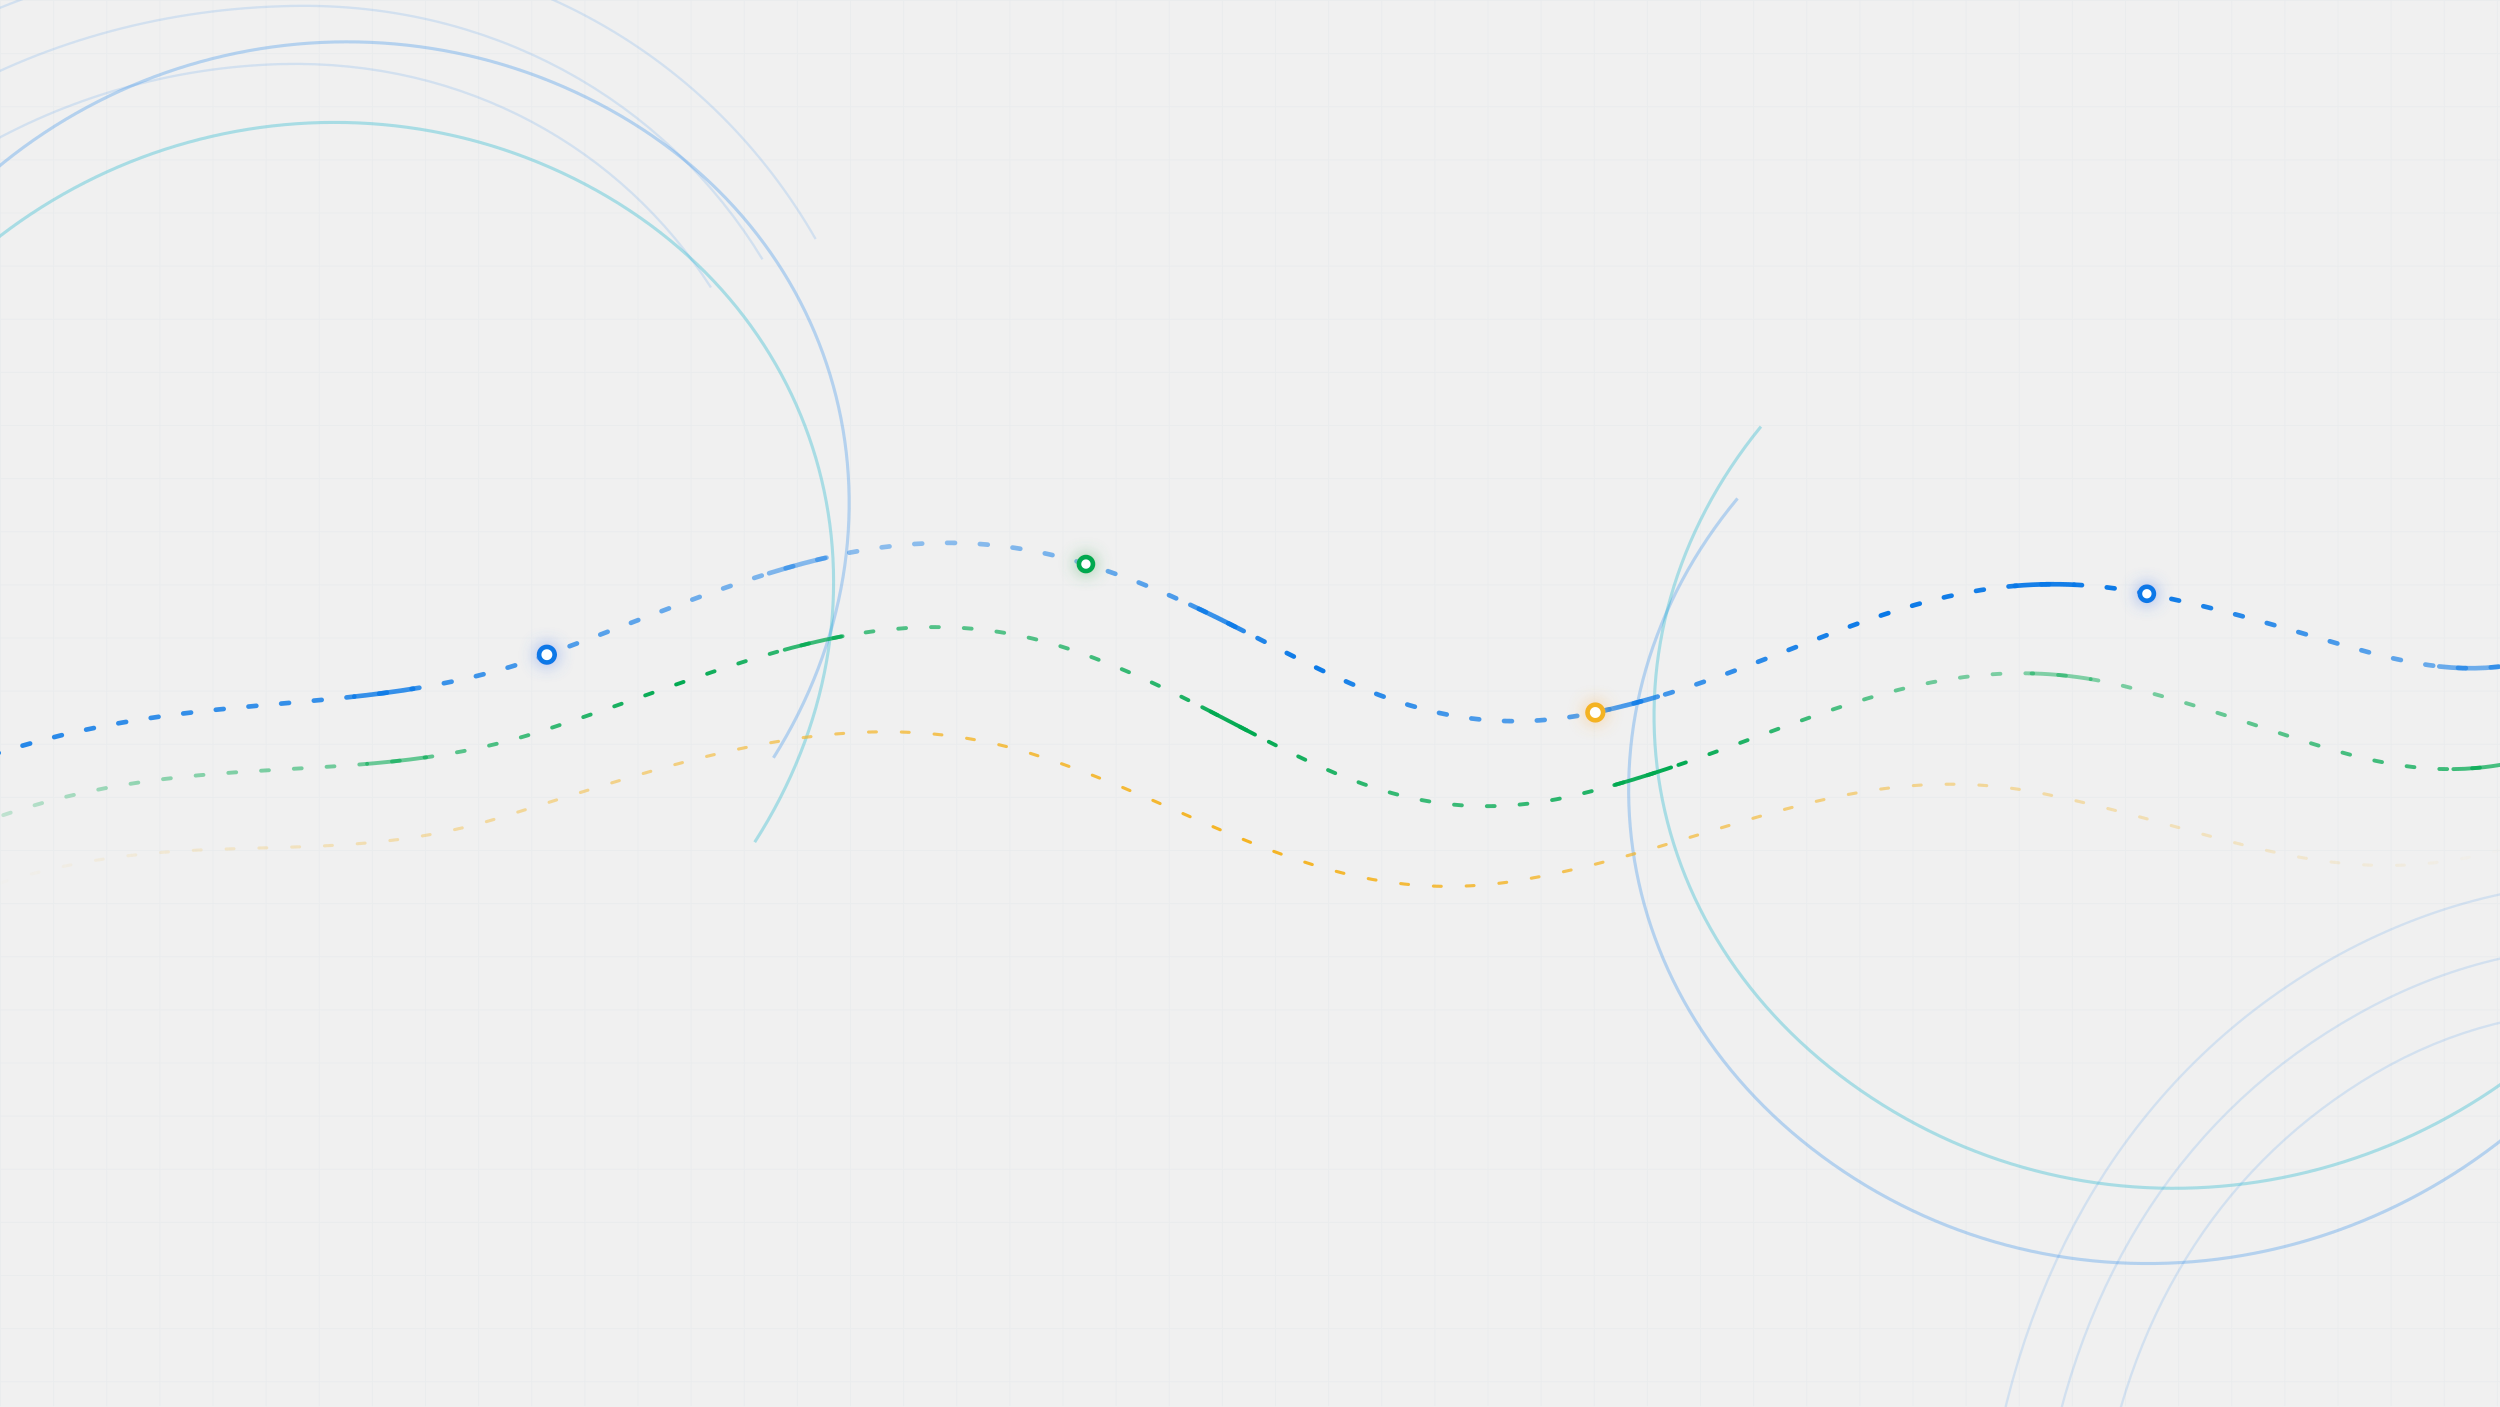
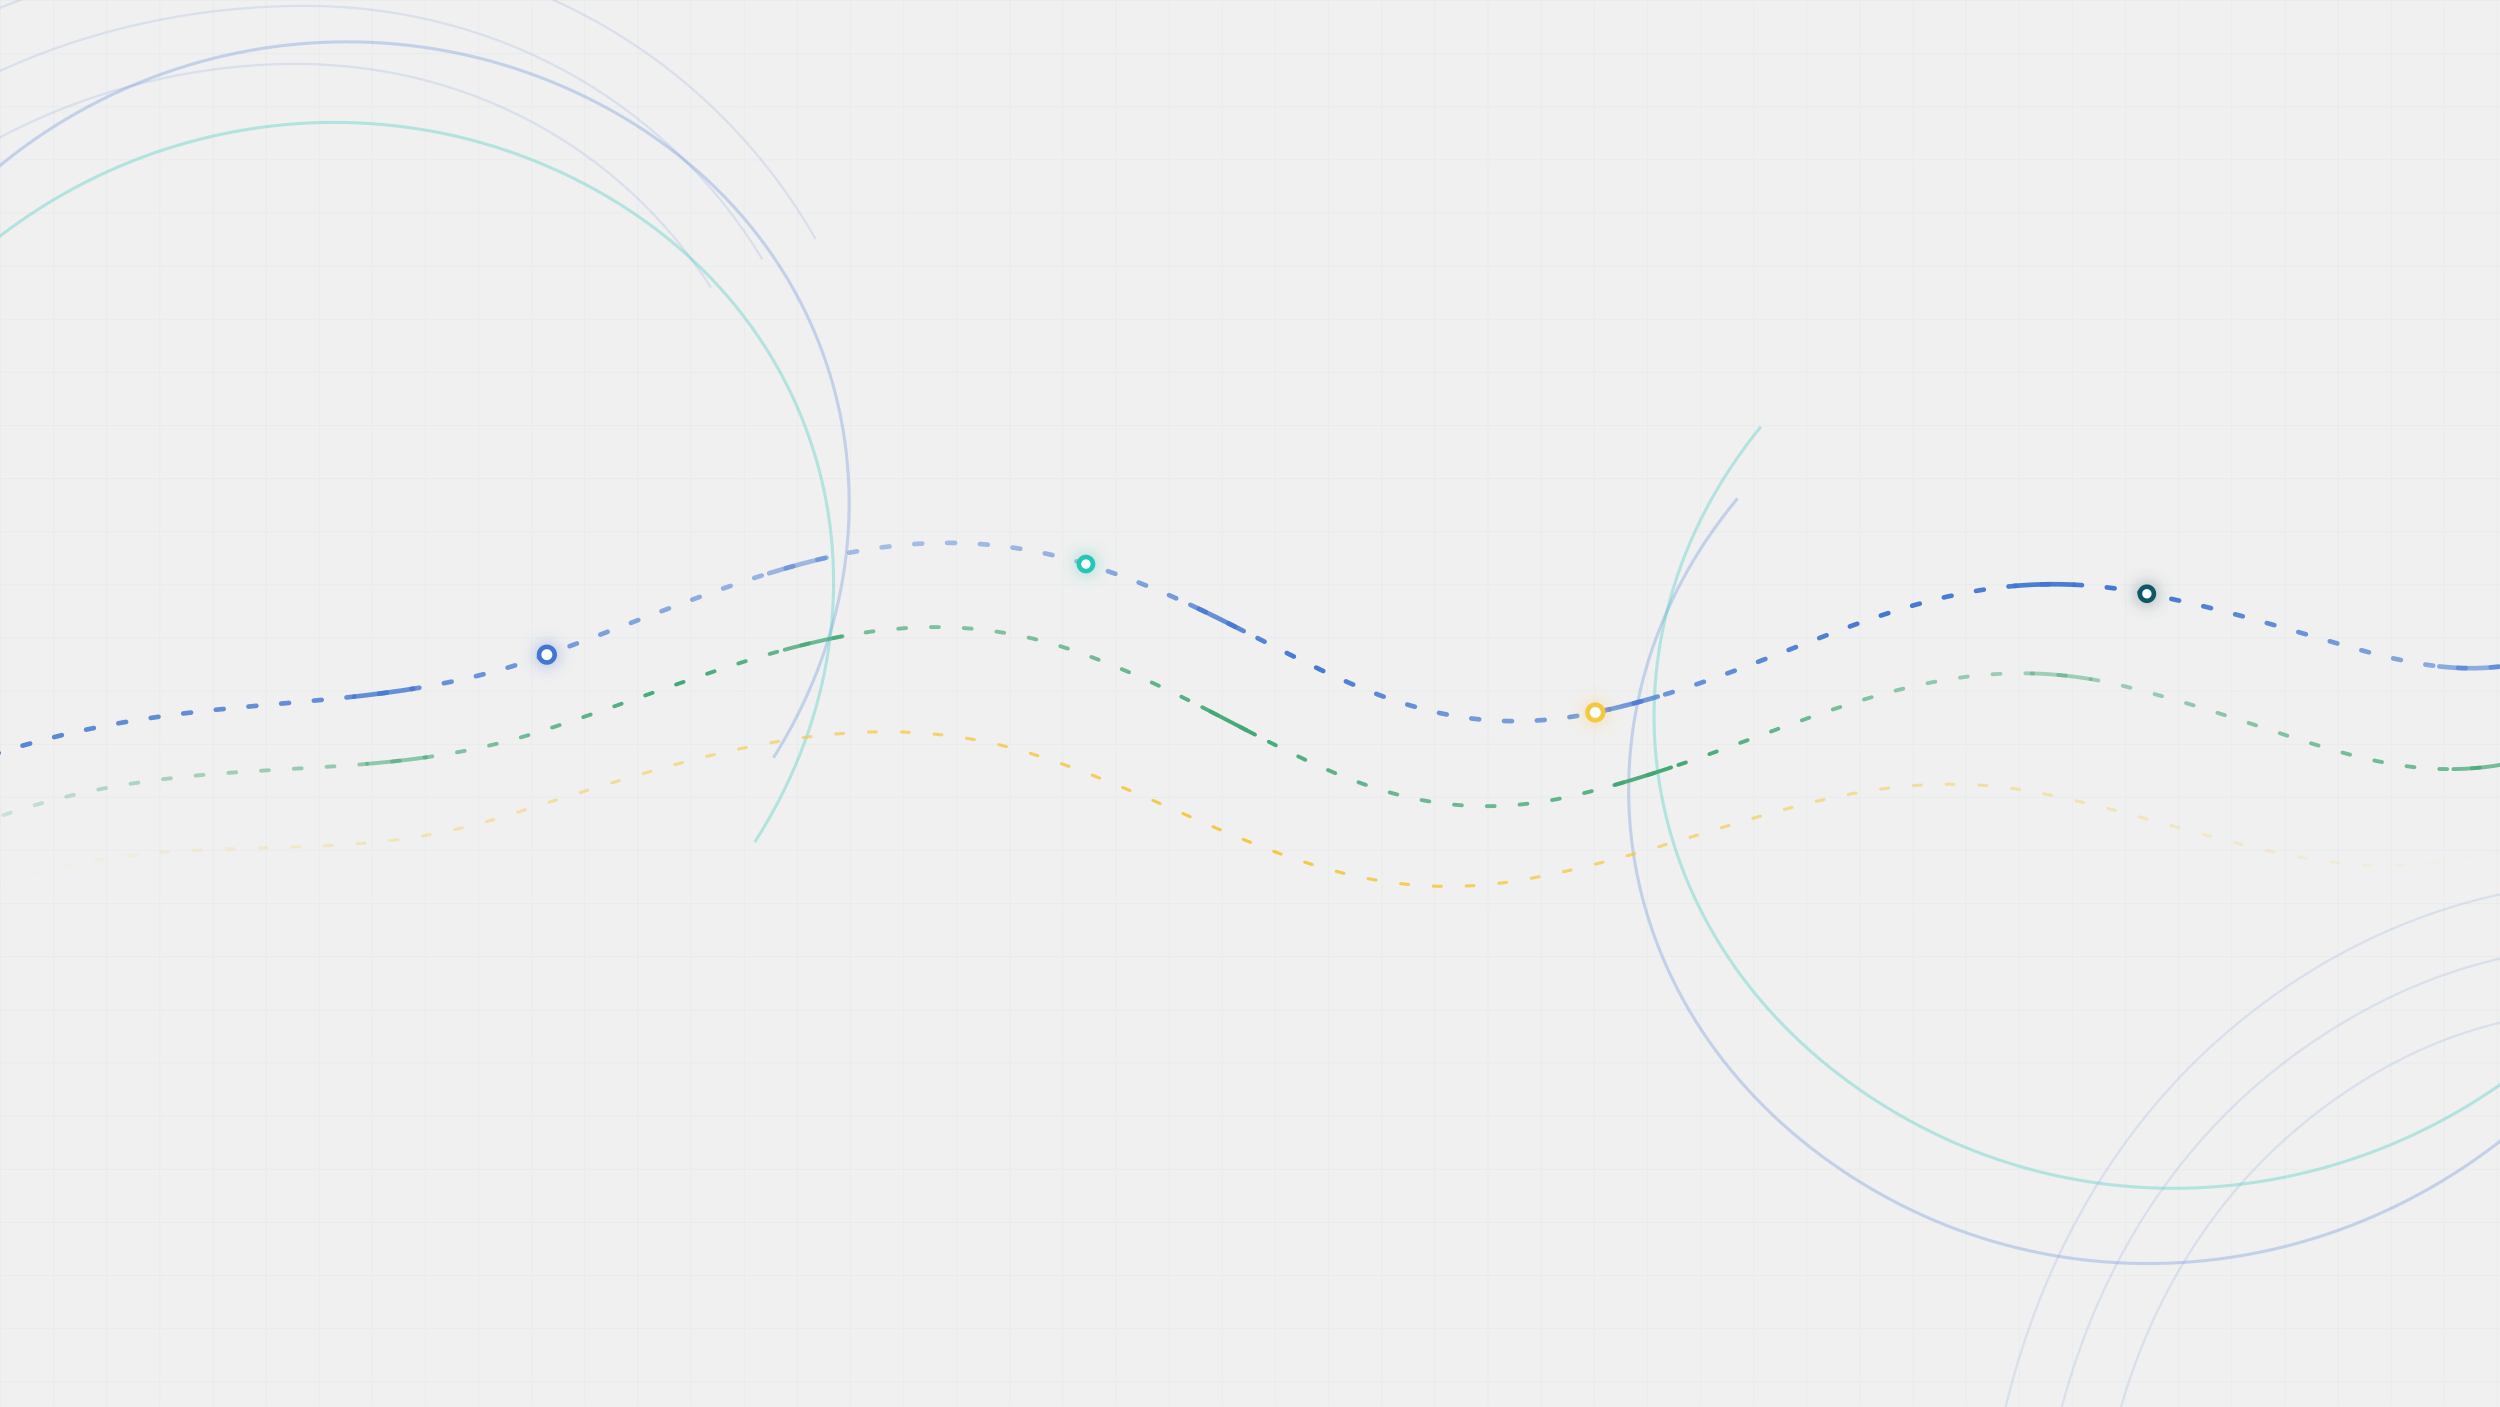
<svg xmlns="http://www.w3.org/2000/svg" viewBox="0 0 1600 900" fill="none" aria-hidden="true">
  <defs>
    <linearGradient id="track-blue" x1="0" y1="0" x2="1" y2="1">
-       <stop stop-color="#0878e7" stop-opacity=".12" />
-       <stop offset=".52" stop-color="#0878e7" />
-       <stop offset="1" stop-color="#0878e7" stop-opacity=".08" />
+       <stop stop-color="#4277d1" stop-opacity=".12" />
+       <stop offset=".52" stop-color="#4277d1" />
+       <stop offset="1" stop-color="#4277d1" stop-opacity=".08" />
    </linearGradient>
    <linearGradient id="track-teal" x1="0" y1="1" x2="1" y2="0">
-       <stop stop-color="#00a950" stop-opacity=".08" />
-       <stop offset=".5" stop-color="#00a950" />
-       <stop offset="1" stop-color="#00a950" stop-opacity=".08" />
+       <stop stop-color="#42a875" stop-opacity=".08" />
+       <stop offset=".5" stop-color="#42a875" />
+       <stop offset="1" stop-color="#42a875" stop-opacity=".08" />
    </linearGradient>
    <linearGradient id="track-gold" x1="0" y1="0" x2="1" y2="0">
-       <stop stop-color="#f4b322" stop-opacity="0" />
-       <stop offset=".5" stop-color="#f4b322" />
-       <stop offset="1" stop-color="#f4b322" stop-opacity="0" />
+       <stop stop-color="#f5c842" stop-opacity="0" />
+       <stop offset=".5" stop-color="#f5c842" />
+       <stop offset="1" stop-color="#f5c842" stop-opacity="0" />
    </linearGradient>
    <pattern id="microgrid" width="34" height="34" patternUnits="userSpaceOnUse">
-       <path d="M34 0H0V34" stroke="#1375a8" stroke-opacity=".065" stroke-width="1" />
+       <path d="M34 0H0V34" stroke="#0f5965" stroke-opacity=".065" stroke-width="1" />
    </pattern>
    <filter id="node-glow" x="-300%" y="-300%" width="700%" height="700%">
      <feGaussianBlur stdDeviation="5" result="b" />
      <feMerge>
        <feMergeNode in="b" />
        <feMergeNode in="SourceGraphic" />
      </feMerge>
    </filter>
  </defs>
  <style>
    .grid{opacity:.55}
-     .contour{fill:none;stroke:#0878e7;stroke-width:1.5;stroke-opacity:.13}
-     .orbit{fill:none;stroke:#0878e7;stroke-opacity:.26;stroke-width:2}
-     .orbit-teal{stroke:#00aeca;stroke-opacity:.3}
+     .contour{fill:none;stroke:#4277d1;stroke-width:1.5;stroke-opacity:.13}
+     .orbit{fill:none;stroke:#4277d1;stroke-opacity:.26;stroke-width:2}
+     .orbit-teal{stroke:#27c6b7;stroke-opacity:.3}
    .route{fill:none;stroke-linecap:round;stroke-dasharray:5 16;animation:flow 24s linear infinite}
    .route-blue{stroke:url(#track-blue);stroke-width:3}.route-teal{stroke:url(#track-teal);stroke-width:2.5;animation-duration:31s;animation-direction:reverse}.route-gold{stroke:url(#track-gold);stroke-width:2;animation-duration:36s}
    .accent{stroke-dasharray:38 240;animation:scan 12s ease-in-out infinite}
    .accent-delay{animation-delay:-6s}
    .node{animation:beacon 4.8s ease-in-out infinite;transform-box:fill-box;transform-origin:center}
    .node:nth-of-type(2n){animation-delay:-2.3s}
    .sweep{transform-box:fill-box;transform-origin:center;animation:sweep 28s ease-in-out infinite alternate}
    @keyframes flow{to{stroke-dashoffset:-420}}
    @keyframes scan{0%,100%{stroke-dashoffset:260;opacity:.12}50%{stroke-dashoffset:0;opacity:.7}}
    @keyframes beacon{0%,100%{opacity:.48;transform:scale(.82)}50%{opacity:1;transform:scale(1.16)}}
    @keyframes sweep{from{transform:translate3d(-.5%,.3%,0)}to{transform:translate3d(.5%,-.3%,0)}}
    @media(prefers-reduced-motion:reduce){.route,.accent,.node,.sweep{animation:none!important}}
  </style>
  <path class="grid" fill="url(#microgrid)" d="M0 0h1600v900H0z" />
  <g class="sweep">
    <g class="contour">
      <path d="M-230 206C-154 64 2-26 180-33 329-39 455 36 522 153" />
      <path d="M-196 224C-121 91 20 9 180 4c133-5 246 60 308 162" />
      <path d="M-162 242C-88 119 39 45 180 41c118-3 218 54 275 143" />
      <path d="M1273 955c23-157 102-277 224-344 129-70 271-60 391 23" />
      <path d="M1308 955c22-139 92-245 201-306 114-64 241-56 349 15" />
      <path d="M1345 955c20-120 80-212 175-268 99-58 210-51 307 8" />
    </g>
    <g class="orbit">
      <path d="M-65 176C39 28 236-15 390 70s198 267 105 415" />
      <path d="M1648 686c-125 137-327 163-475 59s-173-291-61-426" />
    </g>
    <g class="orbit orbit-teal">
      <path d="M-74 228C31 80 228 36 382 122s196 269 101 417" />
      <path d="M1665 637c-124 137-325 164-474 61s-175-289-64-425" />
    </g>
  </g>
  <path class="route route-blue" d="M-45 498C113 433 222 466 350 419s220-96 345-58 193 123 326 95 213-104 353-76 187 72 281 31" />
  <path class="route route-teal" d="M-37 537c147-65 254-28 380-68s224-95 346-52 188 123 319 92 222-102 351-70 183 79 292 36" />
  <path class="route route-gold" d="M-20 572c133-49 222-12 341-49s225-76 338-41 191 103 316 81 211-80 333-55 193 70 312 30" />
  <path class="route route-blue accent" d="M-45 498C113 433 222 466 350 419s220-96 345-58 193 123 326 95 213-104 353-76 187 72 281 31" />
  <path class="route route-teal accent accent-delay" d="M-37 537c147-65 254-28 380-68s224-95 346-52 188 123 319 92 222-102 351-70 183 79 292 36" />
  <g filter="url(#node-glow)">
-     <circle class="node" cx="350" cy="419" r="5" fill="#fff" stroke="#0878e7" stroke-width="3" />
-     <circle class="node" cx="695" cy="361" r="4.5" fill="#fff" stroke="#00a950" stroke-width="3" />
-     <circle class="node" cx="1021" cy="456" r="5" fill="#fff" stroke="#f4b322" stroke-width="3" />
-     <circle class="node" cx="1374" cy="380" r="4.5" fill="#fff" stroke="#0878e7" stroke-width="3" />
+     <circle class="node" cx="350" cy="419" r="5" fill="#fff" stroke="#4277d1" stroke-width="3" />
+     <circle class="node" cx="695" cy="361" r="4.5" fill="#fff" stroke="#27c6b7" stroke-width="3" />
+     <circle class="node" cx="1021" cy="456" r="5" fill="#fff" stroke="#f5c842" stroke-width="3" />
+     <circle class="node" cx="1374" cy="380" r="4.5" fill="#fff" stroke="#0f5965" stroke-width="3" />
  </g>
</svg>
